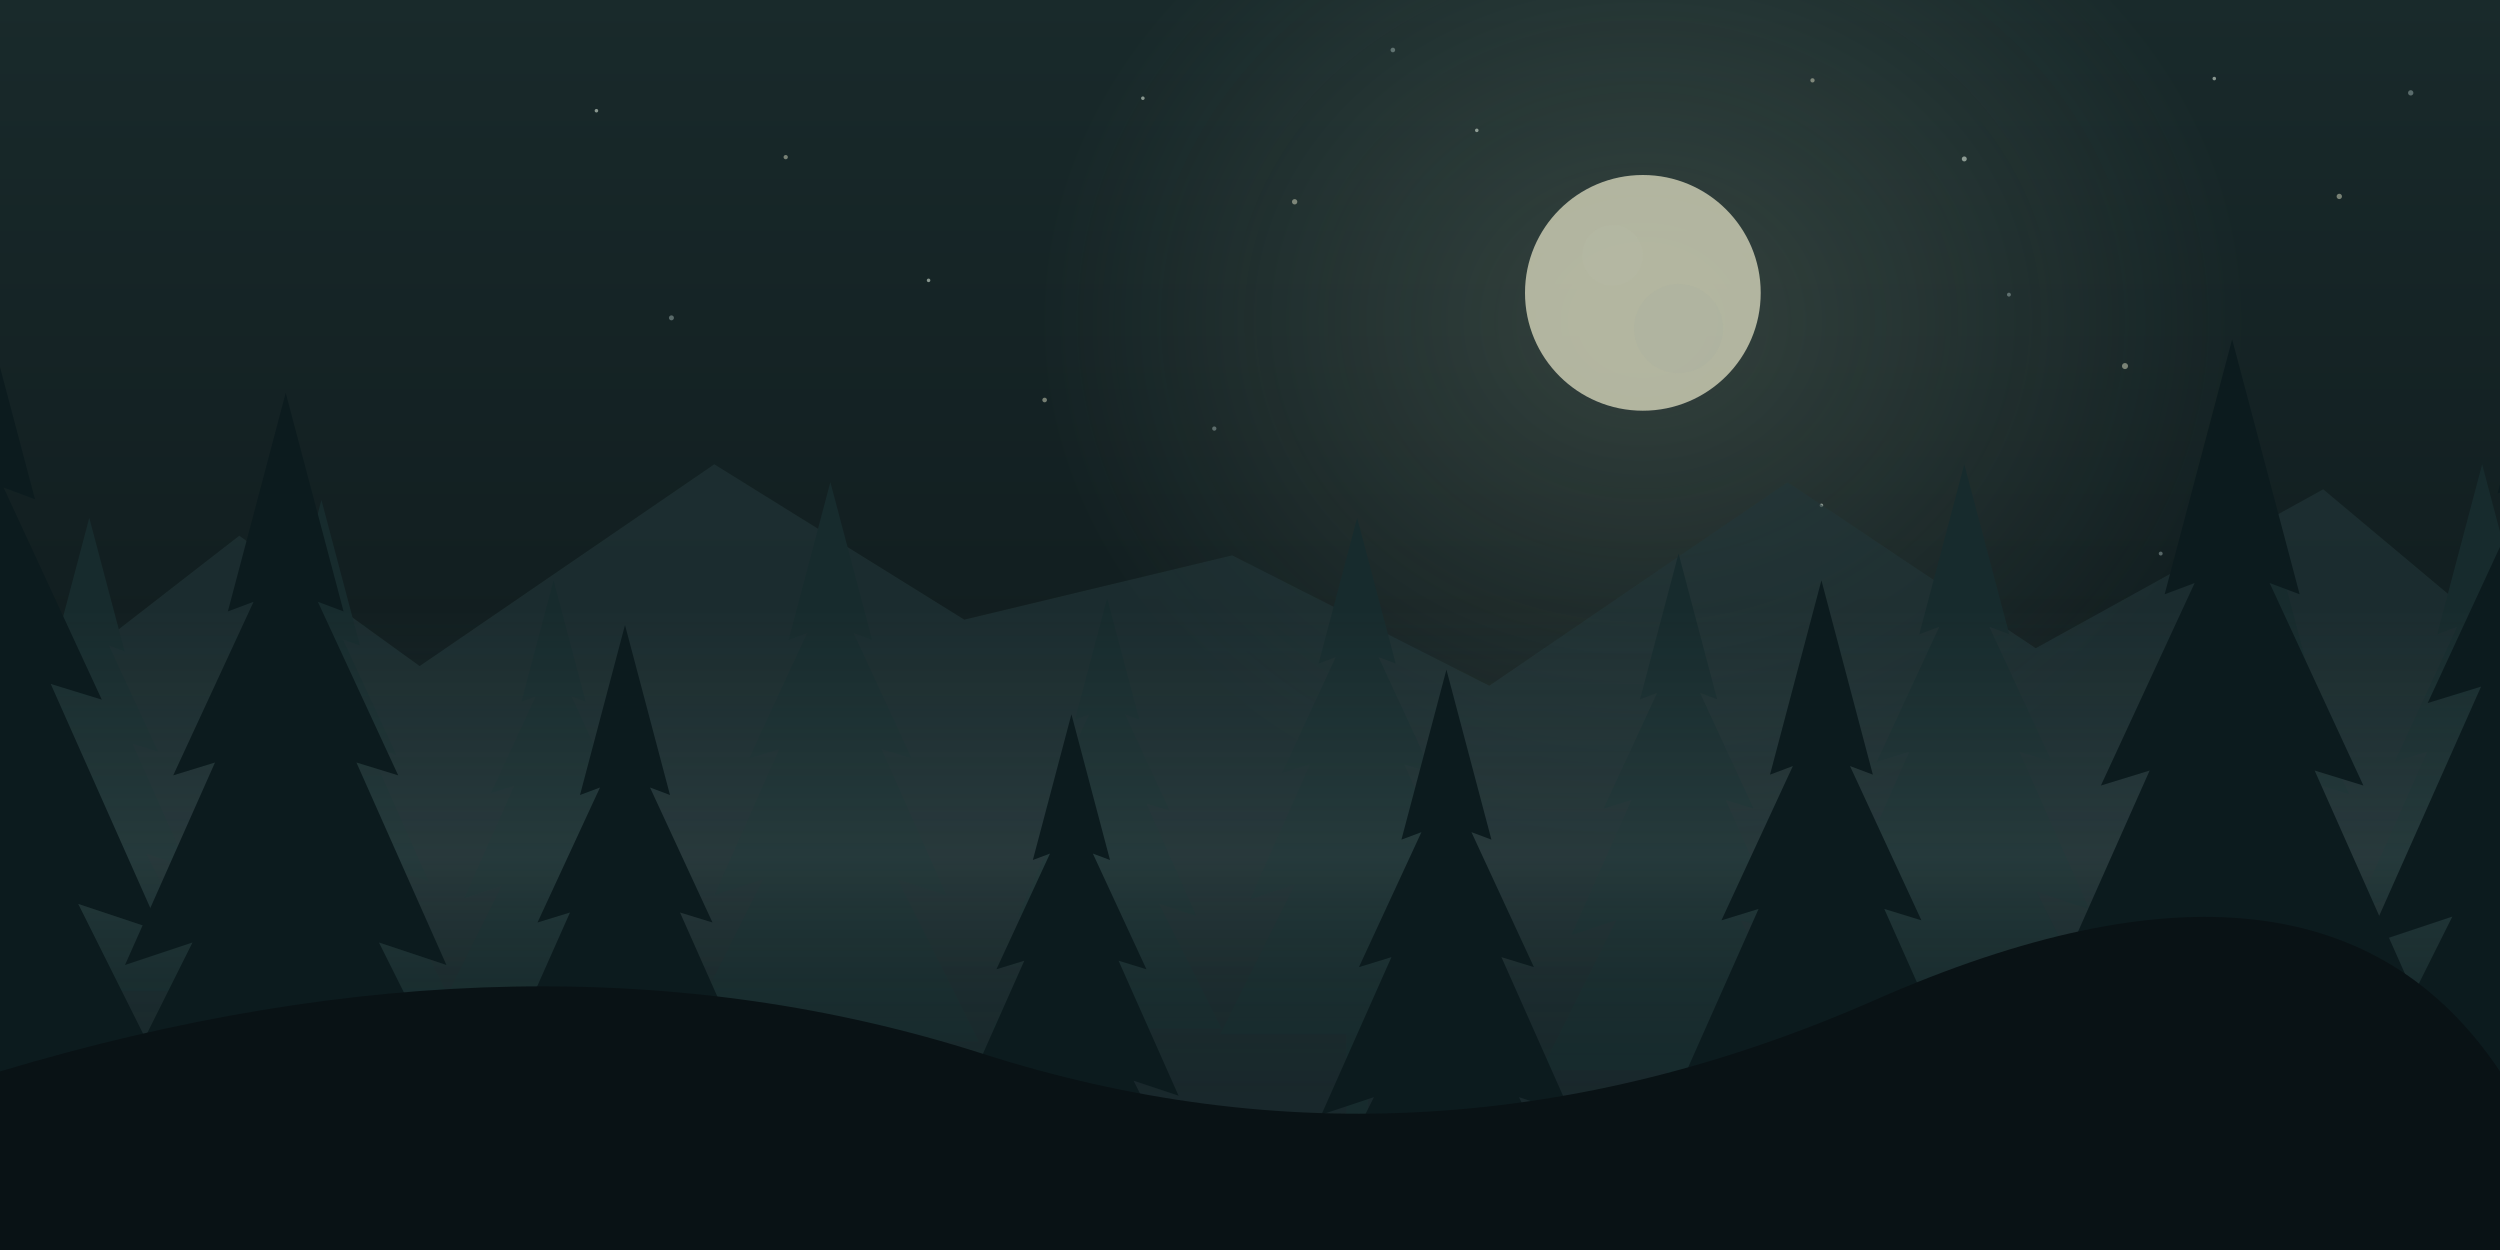
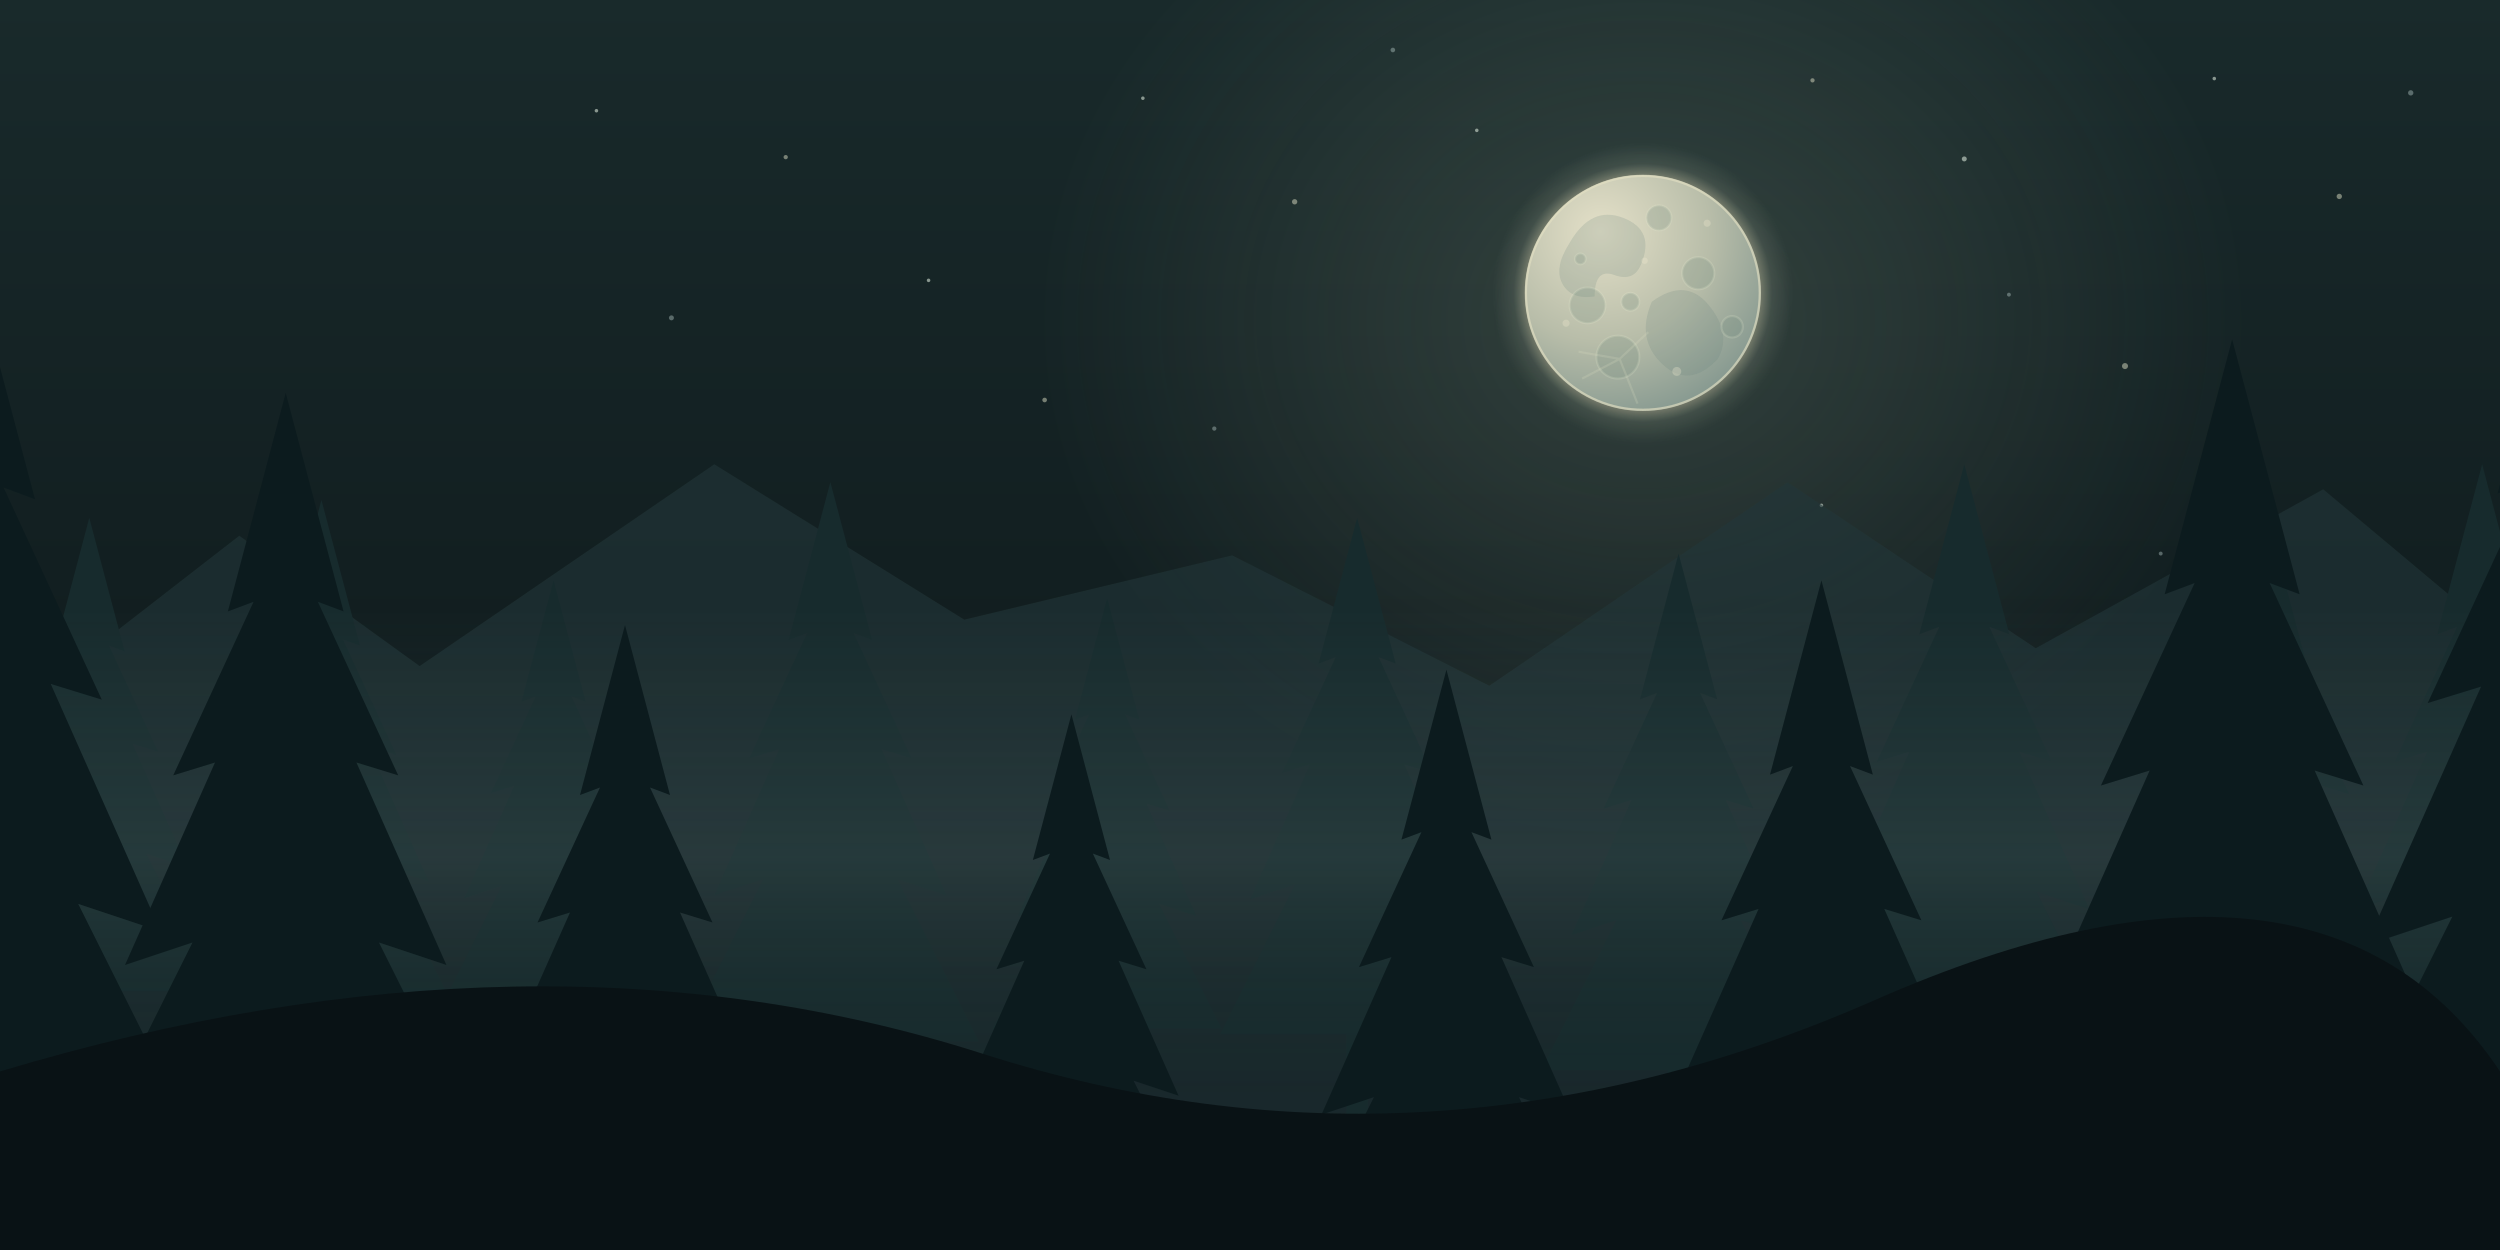
<svg xmlns="http://www.w3.org/2000/svg" viewBox="0 0 1400 700" preserveAspectRatio="xMidYMid slice">
  <style>
/* Only opacity and small transforms change; no script or animated filters. */
.star-field{animation:twinkle 5.6s ease-in-out infinite alternate}
.stars-b{animation-duration:7.3s;animation-delay:-3.1s}
.stars-c{animation-duration:4.7s;animation-delay:-1.8s}
.moon{animation:moon-drift 22s ease-in-out infinite alternate}
.trees-back{transform-origin:700px 700px;animation:canopy 13s ease-in-out infinite alternate}
.trees-front{transform-origin:700px 700px;animation:canopy 17s ease-in-out -6s infinite alternate-reverse}
@keyframes twinkle{0%,15%{opacity:.2}80%,100%{opacity:.85}}
@keyframes moon-drift{from{transform:translateY(0)}to{transform:translateY(-5px)}}
@keyframes canopy{from{transform:rotate(-.18deg)}to{transform:rotate(.18deg)}}
@media(prefers-reduced-motion:reduce){.star-field,.moon,.trees-back,.trees-front{animation:none}.star-field{opacity:.6}}
</style>
  <defs>
    <linearGradient id="sky" x2="0" y2="1">
      <stop stop-color="#192a2b" />
      <stop offset="1" stop-color="#0a1215" />
    </linearGradient>
    <radialGradient id="glow">
      <stop stop-color="#aebca1" stop-opacity=".2" />
      <stop offset="1" stop-color="#aebca1" stop-opacity="0" />
    </radialGradient>
    <linearGradient id="fog" x2="0" y2="1">
      <stop stop-color="#718786" stop-opacity="0" />
      <stop offset=".5" stop-color="#718786" stop-opacity=".16" />
      <stop offset="1" stop-color="#0a1215" stop-opacity="0" />
    </linearGradient>
+     <radialGradient id="moon-surface" cx=".32" cy=".24" r=".85">
+       <stop stop-color="#e4e0c8" />
+       <stop offset=".55" stop-color="#b8bda9" />
+       <stop offset="1" stop-color="#82968e" />
+     </radialGradient>
+     <radialGradient id="moon-rim-glow">
+       <stop offset=".7" stop-color="#dedfc0" stop-opacity="0" />
+       <stop offset=".78" stop-color="#e7dfb9" stop-opacity=".38" />
+       <stop offset=".86" stop-color="#d0d7b8" stop-opacity=".12" />
+       <stop offset="1" stop-color="#d0d7b8" stop-opacity="0" />
+     </radialGradient>
+     <clipPath id="moon-surface-mask">
+       <circle cx="920" cy="164" r="65.5" />
+     </clipPath>
    <g id="pine">
      <path d="M0 0-18 68-10 65-35 119-22 115-50 178-29 171-64 241H64L29 171l21 7-28-63 13 4-25-54 8 3Z" />
      <path d="M-5 220H5v75H-5Z" />
    </g>
  </defs>
  <path fill="url(#sky)" d="M0 0h1400v700H0z" />
  <g class="moon">
    <ellipse cx="920" cy="180" rx="340" ry="290" fill="url(#glow)" />
-     <circle cx="920" cy="164" r="66" fill="#d3d3b9" opacity=".8" />
-     <circle cx="903" cy="143" r="17" fill="#b7bba6" opacity=".25" />
-     <circle cx="940" cy="184" r="25" fill="#a5ad9e" opacity=".22" />
+     <circle cx="920" cy="164" r="84" fill="url(#moon-rim-glow)" />
+     <circle cx="920" cy="164" r="66" fill="url(#moon-surface)" />
+     <g clip-path="url(#moon-surface-mask)">
+       <path d="M879 136q12-21 30-14t10 26q-4 10-15 6t-11 12q-13 2-18-7t4-23ZM925 169q19-14 32 2t5 30q-16 17-31 3t-6-35Z" fill="#637d78" opacity=".19" />
+       <g fill="#6f857c" fill-opacity=".24" stroke="#edf0d3" stroke-opacity=".18" stroke-width="1.2">
+         <circle cx="889" cy="171" r="10" />
+         <circle cx="929" cy="122" r="7" />
+         <circle cx="951" cy="153" r="9" />
+         <circle cx="906" cy="200" r="12" />
+         <circle cx="913" cy="169" r="5" />
+         <circle cx="970" cy="183" r="6" />
+         <circle cx="885" cy="145" r="3" />
+       </g>
+       <g fill="#f0ecd0" opacity=".3">
+         <circle cx="877" cy="181" r="2" />
+         <circle cx="939" cy="208" r="2.5" />
+         <circle cx="921" cy="146" r="1.8" />
+         <circle cx="956" cy="125" r="2" />
+       </g>
+       <path d="m907 201-21 11m21-11 10 25m-10-25-23-4m23 4 16-15" fill="none" stroke="#e4e6c7" opacity=".18" stroke-width="1.2" />
+     </g>
+     <circle cx="920" cy="164" r="65.5" fill="none" stroke="#e2dfc2" stroke-width="1.3" opacity=".65" />
  </g>
  <g class="star-field" fill="#d4e1d4" opacity=".6">
    <circle cx="640" cy="55" r="1" />
    <circle cx="1100" cy="89" r="1.4" />
    <circle cx="520" cy="157" r="1" />
    <circle cx="1240" cy="44" r="1" />
    <circle cx="827" cy="73" r="1" />
    <circle cx="1020" cy="283" r="1" />
    <circle cx="334" cy="62" r="1" />
  </g>
  <g class="star-field stars-b" fill="#d9dcc2" opacity=".5">
    <circle cx="725" cy="113" r="1.5" />
    <circle cx="1190" cy="205" r="1.7" />
    <circle cx="440" cy="88" r="1.2" />
    <circle cx="1310" cy="110" r="1.5" />
    <circle cx="1015" cy="45" r="1.2" />
    <circle cx="585" cy="224" r="1.3" />
  </g>
  <g class="star-field stars-c" fill="#bed1cf" opacity=".4">
    <circle cx="780" cy="28" r="1.3" />
    <circle cx="1125" cy="165" r="1.1" />
    <circle cx="376" cy="178" r="1.4" />
    <circle cx="680" cy="240" r="1.2" />
    <circle cx="1350" cy="52" r="1.5" />
    <circle cx="1210" cy="310" r="1.1" />
  </g>
  <path d="M0 404 134 300 235 373 400 260 540 347 690 311 834 384 1001 270 1140 363 1301 274 1400 357V700H0Z" fill="#223638" opacity=".6" />
  <g class="trees-back" fill="#172b2d">
    <use href="#pine" transform="translate(50 290) scale(1.1)" />
    <use href="#pine" transform="translate(180 280) scale(1.2)" />
    <use href="#pine" transform="translate(310 325)" />
    <use href="#pine" transform="translate(465 270) scale(1.3)" />
    <use href="#pine" transform="translate(620 335)" />
    <use href="#pine" transform="translate(760 290) scale(1.2)" />
    <use href="#pine" transform="translate(940 310) scale(1.2)" />
    <use href="#pine" transform="translate(1100 260) scale(1.4)" />
    <use href="#pine" transform="translate(1270 290) scale(1.3)" />
    <use href="#pine" transform="translate(1390 260) scale(1.4)" />
  </g>
  <path fill="url(#fog)" d="M0 340h1400v280H0z" />
  <g class="trees-front" fill="#0c1b1e">
    <use href="#pine" transform="translate(-20 130) scale(2.2)" />
    <use href="#pine" transform="translate(160 220) scale(1.8)" />
    <use href="#pine" transform="translate(350 350) scale(1.4)" />
    <use href="#pine" transform="translate(600 400) scale(1.2)" />
    <use href="#pine" transform="translate(810 375) scale(1.4)" />
    <use href="#pine" transform="translate(1020 325) scale(1.6)" />
    <use href="#pine" transform="translate(1250 190) scale(2.1)" />
    <use href="#pine" transform="translate(1440 120) scale(2.3)" />
  </g>
  <path d="M0 600Q300 510 550 590t500-30 350 40v100H0Z" fill="#091215" />
</svg>
